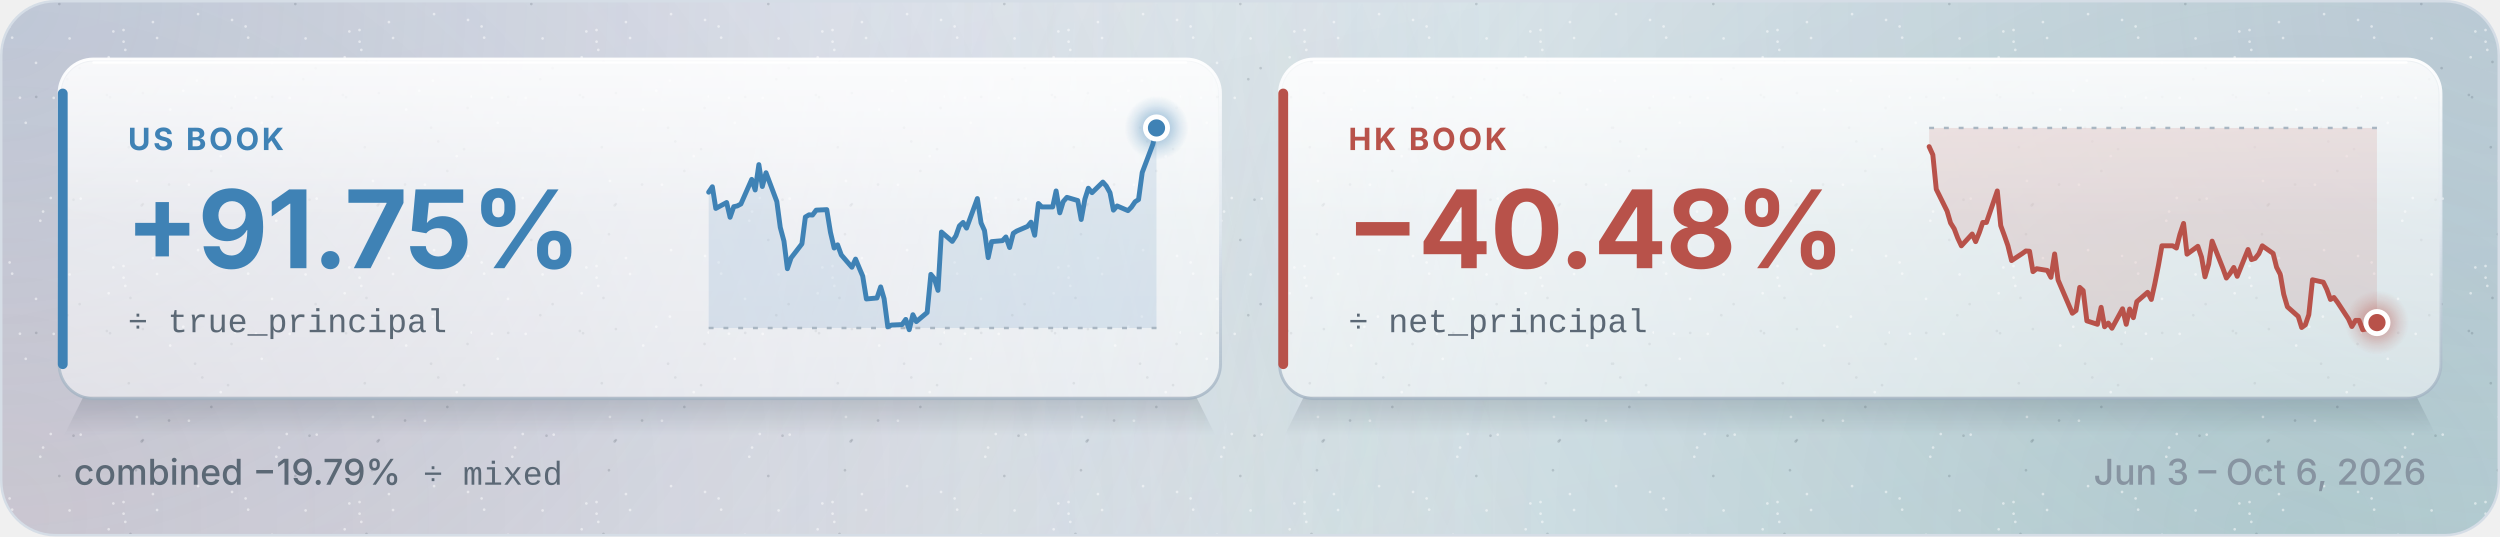
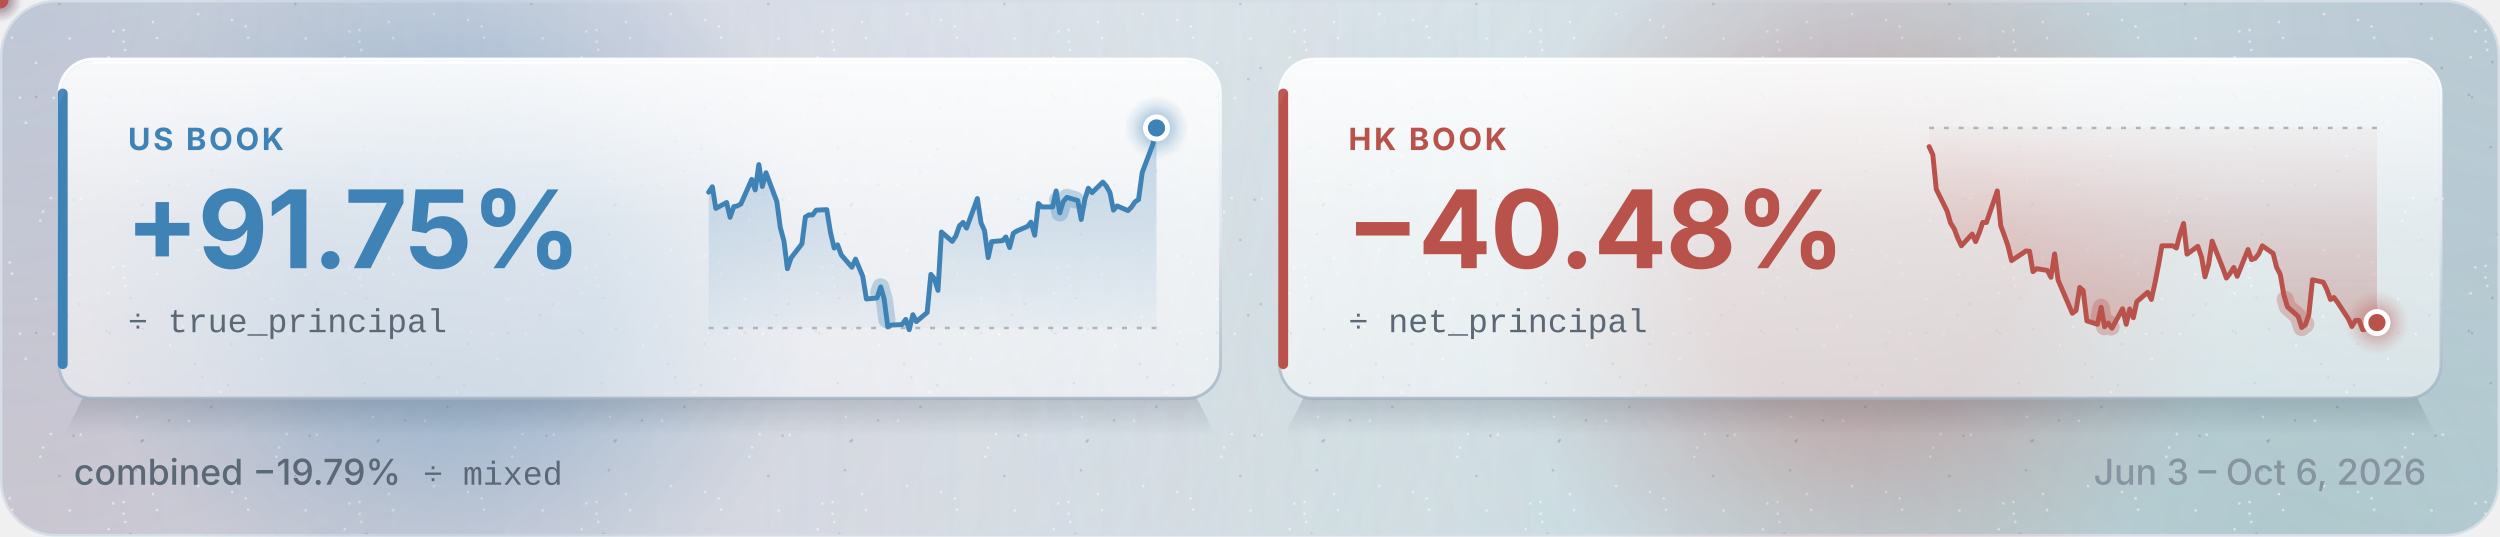
- <svg xmlns="http://www.w3.org/2000/svg" width="1016" height="218" viewBox="0 0 1016 218" role="img" aria-labelledby="title desc">
+ <svg xmlns="http://www.w3.org/2000/svg" xmlns:xlink="http://www.w3.org/1999/xlink" width="1016" height="218" viewBox="0 0 1016 218" role="img" aria-labelledby="title desc">
  <defs>
    <linearGradient id="page" x1="0" y1="0" x2="1" y2="1">
      <stop offset="0" stop-color="#f7f9fc" />
      <stop offset=".6" stop-color="#eef2f7" />
      <stop offset="1" stop-color="#e6ecf3" />
    </linearGradient>
    <radialGradient id="field-blue" cx="0" cy="0" r="629.92" gradientUnits="userSpaceOnUse">
      <stop offset="0" stop-color="#3f82b5" stop-opacity="0.3" />
      <stop offset="1" stop-color="#3f82b5" stop-opacity="0" />
    </radialGradient>
    <radialGradient id="field-violet" cx="1016" cy="0" r="629.92" gradientUnits="userSpaceOnUse">
      <stop offset="0" stop-color="#6f64a8" stop-opacity="0.22" />
      <stop offset="1" stop-color="#6f64a8" stop-opacity="0" />
    </radialGradient>
    <radialGradient id="field-green" cx="934.72" cy="218" r="629.92" gradientUnits="userSpaceOnUse">
      <stop offset="0" stop-color="#13865f" stop-opacity="0.2" />
      <stop offset="1" stop-color="#13865f" stop-opacity="0" />
    </radialGradient>
    <radialGradient id="field-warm" cx="0" cy="209.28" r="629.92" gradientUnits="userSpaceOnUse">
      <stop offset="0" stop-color="#b8524a" stop-opacity="0.16" />
      <stop offset="1" stop-color="#b8524a" stop-opacity="0" />
    </radialGradient>
    <pattern id="grain" width="96" height="96" patternUnits="userSpaceOnUse">
      <circle cx="32.83" cy="80.8" r=".55" fill="#ffffff" fill-opacity=".5" />
      <circle cx="21.85" cy="39.82" r=".55" fill="#ffffff" fill-opacity=".5" />
      <circle cx="29.91" cy="81.24" r=".55" fill="#22303c" fill-opacity=".16" />
      <circle cx="44.21" cy="23.3" r=".55" fill="#ffffff" fill-opacity=".5" />
      <circle cx="94.19" cy="43.92" r=".55" fill="#22303c" fill-opacity=".16" />
      <circle cx="14.73" cy="39.42" r=".55" fill="#22303c" fill-opacity=".16" />
      <circle cx="32.39" cy="27.72" r=".55" fill="#22303c" fill-opacity=".16" />
      <circle cx="44.77" cy="39.54" r=".55" fill="#22303c" fill-opacity=".16" />
      <circle cx="55.71" cy="73.6" r=".55" fill="#ffffff" fill-opacity=".5" />
      <circle cx="80.57" cy="5.74" r=".55" fill="#ffffff" fill-opacity=".5" />
      <circle cx="74.55" cy="36.92" r=".55" fill="#ffffff" fill-opacity=".5" />
      <circle cx="58.13" cy="37.86" r=".55" fill="#22303c" fill-opacity=".16" />
      <circle cx="53.07" cy="25.2" r=".55" fill="#22303c" fill-opacity=".16" />
      <circle cx="27.37" cy="32.22" r=".55" fill="#22303c" fill-opacity=".16" />
      <circle cx="10.47" cy="49.96" r=".55" fill="#ffffff" fill-opacity=".5" />
      <circle cx="24.13" cy="1.62" r=".55" fill="#22303c" fill-opacity=".16" />
      <circle cx="58.11" cy="83.04" r=".55" fill="#22303c" fill-opacity=".16" />
      <circle cx="50.97" cy="20.3" r=".55" fill="#ffffff" fill-opacity=".5" />
      <circle cx="28.31" cy="15.64" r=".55" fill="#ffffff" fill-opacity=".5" />
      <circle cx="82.29" cy="57.54" r=".55" fill="#22303c" fill-opacity=".16" />
      <circle cx="8.11" cy="39.76" r=".55" fill="#ffffff" fill-opacity=".5" />
      <circle cx="50.25" cy="12.22" r=".55" fill="#ffffff" fill-opacity=".5" />
      <circle cx="3.91" cy="10.76" r=".55" fill="#ffffff" fill-opacity=".5" />
      <circle cx="68.77" cy="75.06" r=".55" fill="#22303c" fill-opacity=".16" />
      <circle cx="50.27" cy="16.96" r=".55" fill="#ffffff" fill-opacity=".5" />
      <circle cx="17.53" cy="86.06" r=".55" fill="#ffffff" fill-opacity=".5" />
      <circle cx="79.35" cy="51.96" r=".55" fill="#22303c" fill-opacity=".16" />
      <circle cx="85.97" cy="69.54" r=".55" fill="#22303c" fill-opacity=".16" />
      <circle cx="55.31" cy="95.28" r=".55" fill="#22303c" fill-opacity=".16" />
      <circle cx="20.65" cy="80.54" r=".55" fill="#ffffff" fill-opacity=".5" />
      <circle cx="52.39" cy="59.88" r=".55" fill="#22303c" fill-opacity=".16" />
      <circle cx="62.21" cy="8.98" r=".55" fill="#ffffff" fill-opacity=".5" />
      <circle cx="89.79" cy="63.52" r=".55" fill="#ffffff" fill-opacity=".5" />
      <circle cx="80.09" cy="32.78" r=".55" fill="#ffffff" fill-opacity=".5" />
      <circle cx="4.95" cy="15.32" r=".55" fill="#ffffff" fill-opacity=".5" />
      <circle cx="76.85" cy="75.14" r=".55" fill="#ffffff" fill-opacity=".5" />
      <circle cx="69.23" cy="44.56" r=".55" fill="#ffffff" fill-opacity=".5" />
      <circle cx="57.61" cy="83.58" r=".55" fill="#22303c" fill-opacity=".16" />
      <circle cx="16.39" cy="89.8" r=".55" fill="#ffffff" fill-opacity=".5" />
      <circle cx="92.77" cy="60.66" r=".55" fill="#22303c" fill-opacity=".16" />
      <circle cx="46.11" cy="12.8" r=".55" fill="#ffffff" fill-opacity=".5" />
      <circle cx="14.65" cy="25.58" r=".55" fill="#ffffff" fill-opacity=".5" />
      <circle cx="94.39" cy="8.12" r=".55" fill="#ffffff" fill-opacity=".5" />
      <circle cx="63.89" cy="15.46" r=".55" fill="#ffffff" fill-opacity=".5" />
      <circle cx="43.47" cy="38.64" r=".55" fill="#22303c" fill-opacity=".16" />
      <circle cx="95.85" cy="39.26" r=".55" fill="#ffffff" fill-opacity=".5" />
    </pattern>
    <linearGradient id="glass" x1="0" y1="0" x2="0" y2="1">
      <stop offset="0" stop-color="#ffffff" stop-opacity=".74" />
      <stop offset="1" stop-color="#ffffff" stop-opacity=".48" />
    </linearGradient>
    <linearGradient id="glass-blue" x1="0" y1="0" x2="0" y2="1">
      <stop offset="0" stop-color="#e8f1f8" stop-opacity=".88" />
      <stop offset="1" stop-color="#e8f1f8" stop-opacity=".60" />
    </linearGradient>
    <linearGradient id="glass-green" x1="0" y1="0" x2="0" y2="1">
      <stop offset="0" stop-color="#e6f4ee" stop-opacity=".88" />
      <stop offset="1" stop-color="#e6f4ee" stop-opacity=".60" />
    </linearGradient>
    <linearGradient id="glass-warm" x1="0" y1="0" x2="0" y2="1">
      <stop offset="0" stop-color="#fbecea" stop-opacity=".88" />
      <stop offset="1" stop-color="#fbecea" stop-opacity=".60" />
    </linearGradient>
    <linearGradient id="glass-slate" x1="0" y1="0" x2="0" y2="1">
      <stop offset="0" stop-color="#eaeef2" stop-opacity=".88" />
      <stop offset="1" stop-color="#eaeef2" stop-opacity=".60" />
    </linearGradient>
    <linearGradient id="glass-violet" x1="0" y1="0" x2="0" y2="1">
      <stop offset="0" stop-color="#efedf7" stop-opacity=".88" />
      <stop offset="1" stop-color="#efedf7" stop-opacity=".60" />
    </linearGradient>
    <linearGradient id="sheen" x1="0" y1="0" x2="0" y2="1">
      <stop offset="0" stop-color="#ffffff" stop-opacity=".55" />
      <stop offset="1" stop-color="#ffffff" stop-opacity="0" />
    </linearGradient>
    <linearGradient id="rim" x1="0" y1="0" x2="0" y2="1">
      <stop offset="0" stop-color="#ffffff" stop-opacity=".95" />
      <stop offset=".5" stop-color="#dfe7ef" stop-opacity=".9" />
      <stop offset="1" stop-color="#9fb0c0" stop-opacity=".75" />
    </linearGradient>
    <linearGradient id="lift" x1="0" y1="0" x2="0" y2="1">
      <stop offset="0" stop-color="#1c2b3a" stop-opacity=".17" />
      <stop offset="1" stop-color="#1c2b3a" stop-opacity="0" />
    </linearGradient>
    <linearGradient id="rule" x1="24" y1="0" x2="992" y2="0" gradientUnits="userSpaceOnUse">
      <stop offset=".5" stop-color="#dde4eb" />
      <stop offset="1" stop-color="#dde4eb" stop-opacity="0" />
    </linearGradient>
    <radialGradient id="glow-blue">
      <stop offset=".4" stop-color="#3f82b5" stop-opacity=".36" />
      <stop offset=".72" stop-color="#3f82b5" stop-opacity=".14" />
      <stop offset="1" stop-color="#3f82b5" stop-opacity="0" />
    </radialGradient>
    <radialGradient id="glow-green">
      <stop offset=".4" stop-color="#13865f" stop-opacity=".36" />
      <stop offset=".72" stop-color="#13865f" stop-opacity=".14" />
      <stop offset="1" stop-color="#13865f" stop-opacity="0" />
    </radialGradient>
    <radialGradient id="glow-warm">
      <stop offset=".4" stop-color="#b8524a" stop-opacity=".36" />
      <stop offset=".72" stop-color="#b8524a" stop-opacity=".14" />
      <stop offset="1" stop-color="#b8524a" stop-opacity="0" />
    </radialGradient>
    <radialGradient id="glow-slate">
      <stop offset=".4" stop-color="#5d7487" stop-opacity=".36" />
      <stop offset=".72" stop-color="#5d7487" stop-opacity=".14" />
      <stop offset="1" stop-color="#5d7487" stop-opacity="0" />
    </radialGradient>
    <radialGradient id="glow-violet">
      <stop offset=".4" stop-color="#6f64a8" stop-opacity=".36" />
      <stop offset=".72" stop-color="#6f64a8" stop-opacity=".14" />
      <stop offset="1" stop-color="#6f64a8" stop-opacity="0" />
    </radialGradient>
    <marker id="arr" markerWidth="10" markerHeight="10" refX="6" refY="5" orient="auto" markerUnits="userSpaceOnUse">
      <path d="M1 1.5L6.5 5L1 8.5" fill="none" stroke="#a9b6c2" stroke-width="1.6" stroke-linecap="round" stroke-linejoin="round" />
    </marker>
    <style>text{font-family:-apple-system,BlinkMacSystemFont,"SF Pro Text","Segoe UI",Inter,Roboto,"Helvetica Neue",Arial,sans-serif}.kick{font-size:12.5px;font-weight:700}.title{font-size:25px;font-weight:750}.sub{font-size:15px;font-weight:450}.h{font-size:17.5px;font-weight:700}.b{font-size:15px;font-weight:450}.m{font-size:14.5px;font-weight:450}.code{font-size:13.5px;font-weight:500}.tag{font-size:11.5px;font-weight:700}.kick{letter-spacing:1.1px}.title{letter-spacing:-.5px}.h{letter-spacing:-.2px}.tag{letter-spacing:.9px}.code{font-family:ui-monospace,SFMono-Regular,Menlo,Consolas,"Liberation Mono",monospace}.breathe{animation:breathe 2.4s ease-in-out infinite}@keyframes breathe{50%{opacity:.35}}@media (prefers-reduced-motion:reduce){.pulse{display:none}.breathe,.sweep{animation:none}}</style>
  </defs>
  <rect x=".5" y=".5" width="1015" height="217" rx="22" fill="url(#page)" />
  <rect x=".5" y=".5" width="1015" height="217" rx="22" fill="url(#field-blue)" />
  <rect x=".5" y=".5" width="1015" height="217" rx="22" fill="url(#field-violet)" />
  <rect x=".5" y=".5" width="1015" height="217" rx="22" fill="url(#field-green)" />
  <rect x=".5" y=".5" width="1015" height="217" rx="22" fill="url(#field-warm)" />
  <rect x=".5" y=".5" width="1015" height="217" rx="22" fill="url(#grain)" stroke="#d5dde6" />
+   <defs>
+     <linearGradient id="glint">
+       <stop offset="0" stop-color="#ffffff" stop-opacity="0" />
+       <stop offset=".5" stop-color="#ffffff" stop-opacity=".5" />
+       <stop offset="1" stop-color="#ffffff" stop-opacity="0" />
+     </linearGradient>
+     <clipPath id="pane-us">
+       <rect x="24" y="24" width="472" height="138" rx="14" />
+     </clipPath>
+     <clipPath id="pane-hk">
+       <rect x="520" y="24" width="472" height="138" rx="14" />
+     </clipPath>
+   </defs>
+   <style>.glint{animation:glint 8s cubic-bezier(.4,0,.2,1) infinite}@keyframes glint{0%,53%{transform:translateX(0)}81%,100%{transform:translateX(622px)}}.drift{animation:drift 16s ease-in-out infinite alternate}@keyframes drift{to{transform:translate(75.52px,19.32px)}}.late{animation-delay:-4s}@media (prefers-reduced-motion:reduce){.glint,.drift{animation:none}}</style>
+   <circle class="drift" cx="184.48" cy="109.56" r="150" fill="url(#glow-blue)" fill-opacity=".8" />
+   <circle class="drift late" cx="756" cy="109.56" r="150" fill="url(#glow-warm)" fill-opacity=".8" />
  <path d="M34 161H486L494 177H26Z" fill="url(#lift)" />
  <rect x="24" y="24" width="472" height="138" rx="14" fill="url(#glass)" stroke="url(#rim)" stroke-width="1.2" />
  <rect class="sheen" x="25" y="25" width="470" height="64" rx="13" fill="url(#sheen)" />
  <path d="M38 25.4H482" stroke="#ffffff" stroke-opacity=".95" stroke-linecap="round" />
  <path d="M25.5 38V148" stroke="#3f82b5" stroke-width="4" stroke-linecap="round" />
  <text x="52" y="61" class="kick">
    <tspan fill="#3f82b5">US BOOK</tspan>
  </text>
  <text x="51" y="109" class="title" style="font-size:44px" fill="#3f82b5">+91.75%</text>
  <text x="52" y="135" class="code">
    <tspan fill="#5b6875">÷ true_principal</tspan>
  </text>
-   <path d="M288.0 78.1 L289.5 75.9 L290.9 84.7 L295.3 82.3 L296.7 88.3 L298.2 84.0 L299.6 83.7 L301.1 82.9 L305.5 72.9 L306.9 77.2 L308.4 66.9 L309.8 75.8 L311.3 70.2 L315.7 81.9 L317.1 92.4 L318.6 98.0 L320.0 109.2 L321.5 104.8 L325.9 99.1 L327.3 88.2 L328.8 87.3 L330.2 87.4 L331.7 85.4 L336.0 85.2 L337.5 94.4 L339.0 100.8 L340.4 99.5 L341.9 103.6 L346.2 108.6 L347.7 105.3 L349.2 108.9 L350.6 112.2 L352.1 121.5 L356.4 121.1 L357.9 116.6 L359.3 121.4 L360.8 132.8 L362.3 132.1 L366.6 131.9 L368.1 129.8 L369.5 134.0 L371.0 127.9 L372.4 130.7 L376.8 127.0 L378.3 111.5 L379.7 113.2 L381.2 118.0 L382.6 94.3 L387.0 98.1 L388.5 95.8 L389.9 91.8 L391.4 90.4 L392.8 92.7 L397.2 80.7 L398.7 90.6 L400.1 93.7 L401.6 104.7 L403.0 98.2 L407.4 97.8 L408.8 96.3 L410.3 100.6 L411.8 94.8 L413.2 93.9 L417.6 92.0 L419.0 90.3 L420.5 95.6 L422.0 82.7 L423.4 84.1 L427.8 84.1 L429.2 77.6 L430.7 86.5 L432.1 81.9 L433.6 80.2 L438.0 81.5 L439.4 89.2 L440.9 80.9 L442.3 76.5 L443.8 78.3 L448.2 74.0 L449.6 75.6 L451.1 78.3 L452.5 85.4 L454.0 83.7 L458.4 85.6 L459.8 84.2 L461.3 82.0 L462.7 81.1 L464.2 70.1 L468.5 58.7 L470.0 52.0 L470.0 133.3 L288.0 133.3Z" fill="#3f82b5" fill-opacity=".13" />
+   <defs>
+     <linearGradient id="area-us" x1="0" y1="52" x2="0" y2="134" gradientUnits="userSpaceOnUse">
+       <stop offset="0" stop-color="#3f82b5" stop-opacity=".3" />
+       <stop offset="0.991" stop-color="#3f82b5" stop-opacity=".03" />
+       <stop offset="1" stop-color="#3f82b5" stop-opacity=".3" />
+     </linearGradient>
+   </defs>
+   <path d="M288.0 78.1 L289.5 75.9 L290.9 84.7 L295.3 82.3 L296.7 88.3 L298.2 84.0 L299.6 83.7 L301.1 82.9 L305.5 72.9 L306.9 77.2 L308.4 66.9 L309.8 75.8 L311.3 70.2 L315.7 81.9 L317.1 92.4 L318.6 98.0 L320.0 109.2 L321.5 104.8 L325.9 99.1 L327.3 88.2 L328.8 87.3 L330.2 87.4 L331.7 85.4 L336.0 85.2 L337.5 94.4 L339.0 100.8 L340.4 99.5 L341.9 103.6 L346.2 108.6 L347.7 105.3 L349.2 108.9 L350.6 112.2 L352.1 121.5 L356.4 121.1 L357.9 116.6 L359.3 121.4 L360.8 132.8 L362.3 132.1 L366.6 131.9 L368.1 129.8 L369.5 134.0 L371.0 127.9 L372.4 130.7 L376.8 127.0 L378.3 111.5 L379.7 113.2 L381.2 118.0 L382.6 94.3 L387.0 98.1 L388.5 95.8 L389.9 91.8 L391.4 90.4 L392.8 92.7 L397.2 80.7 L398.7 90.6 L400.1 93.7 L401.6 104.7 L403.0 98.2 L407.4 97.8 L408.8 96.3 L410.3 100.6 L411.8 94.8 L413.2 93.9 L417.6 92.0 L419.0 90.3 L420.5 95.6 L422.0 82.7 L423.4 84.1 L427.8 84.1 L429.2 77.6 L430.7 86.5 L432.1 81.9 L433.6 80.2 L438.0 81.5 L439.4 89.2 L440.9 80.9 L442.3 76.5 L443.8 78.3 L448.2 74.0 L449.6 75.6 L451.1 78.3 L452.5 85.4 L454.0 83.7 L458.4 85.6 L459.8 84.2 L461.3 82.0 L462.7 81.1 L464.2 70.1 L468.5 58.7 L470.0 52.0 L470.0 133.3 L288.0 133.3Z" fill="url(#area-us)" />
  <path d="M288 133.3H470" stroke="#a9b6c2" stroke-dasharray="2 4" />
-   <path class="curve" d="M288.0 78.1 L289.5 75.9 L290.9 84.7 L295.3 82.3 L296.7 88.3 L298.2 84.0 L299.6 83.7 L301.1 82.9 L305.5 72.9 L306.9 77.2 L308.4 66.9 L309.8 75.8 L311.3 70.2 L315.7 81.9 L317.1 92.4 L318.6 98.0 L320.0 109.2 L321.5 104.8 L325.9 99.1 L327.3 88.2 L328.8 87.3 L330.2 87.4 L331.7 85.4 L336.0 85.2 L337.5 94.4 L339.0 100.8 L340.4 99.5 L341.9 103.6 L346.2 108.6 L347.7 105.3 L349.2 108.9 L350.6 112.2 L352.1 121.5 L356.4 121.1 L357.9 116.6 L359.3 121.4 L360.8 132.8 L362.3 132.1 L366.6 131.9 L368.1 129.8 L369.5 134.0 L371.0 127.9 L372.4 130.7 L376.8 127.0 L378.3 111.5 L379.7 113.2 L381.2 118.0 L382.6 94.3 L387.0 98.1 L388.5 95.8 L389.9 91.8 L391.4 90.4 L392.8 92.7 L397.2 80.7 L398.7 90.6 L400.1 93.7 L401.6 104.7 L403.0 98.2 L407.4 97.8 L408.8 96.3 L410.3 100.6 L411.8 94.8 L413.2 93.9 L417.6 92.0 L419.0 90.3 L420.5 95.6 L422.0 82.7 L423.4 84.1 L427.8 84.1 L429.2 77.6 L430.7 86.5 L432.1 81.9 L433.6 80.2 L438.0 81.5 L439.4 89.2 L440.9 80.9 L442.3 76.5 L443.8 78.3 L448.2 74.0 L449.6 75.6 L451.1 78.3 L452.5 85.4 L454.0 83.7 L458.4 85.6 L459.8 84.2 L461.3 82.0 L462.7 81.1 L464.2 70.1 L468.5 58.7 L470.0 52.0" fill="none" stroke="#3f82b5" stroke-width="2" stroke-linejoin="round" stroke-linecap="round" />
+   <path id="curve-us" class="curve" d="M288.0 78.1 L289.5 75.9 L290.9 84.7 L295.3 82.3 L296.7 88.3 L298.2 84.0 L299.6 83.7 L301.1 82.9 L305.5 72.9 L306.9 77.2 L308.4 66.9 L309.8 75.8 L311.3 70.2 L315.7 81.9 L317.1 92.4 L318.6 98.0 L320.0 109.2 L321.5 104.8 L325.9 99.1 L327.3 88.2 L328.8 87.3 L330.2 87.4 L331.7 85.4 L336.0 85.2 L337.5 94.4 L339.0 100.8 L340.4 99.5 L341.9 103.6 L346.2 108.6 L347.7 105.3 L349.2 108.9 L350.6 112.2 L352.1 121.5 L356.4 121.1 L357.9 116.6 L359.3 121.4 L360.8 132.8 L362.3 132.1 L366.6 131.9 L368.1 129.8 L369.5 134.0 L371.0 127.9 L372.4 130.7 L376.8 127.0 L378.3 111.5 L379.7 113.2 L381.2 118.0 L382.6 94.3 L387.0 98.1 L388.5 95.8 L389.9 91.8 L391.4 90.4 L392.8 92.7 L397.2 80.7 L398.7 90.6 L400.1 93.7 L401.6 104.7 L403.0 98.2 L407.4 97.8 L408.8 96.3 L410.3 100.6 L411.8 94.8 L413.2 93.9 L417.6 92.0 L419.0 90.3 L420.5 95.6 L422.0 82.7 L423.4 84.1 L427.8 84.1 L429.2 77.6 L430.7 86.5 L432.1 81.9 L433.6 80.2 L438.0 81.5 L439.4 89.2 L440.9 80.9 L442.3 76.5 L443.8 78.3 L448.2 74.0 L449.6 75.6 L451.1 78.3 L452.5 85.4 L454.0 83.7 L458.4 85.6 L459.8 84.2 L461.3 82.0 L462.7 81.1 L464.2 70.1 L468.5 58.7 L470.0 52.0" fill="none" stroke="#3f82b5" stroke-width="2" stroke-linejoin="round" stroke-linecap="round" />
+   <path class="pulse" d="M288.0 78.1 L289.5 75.9 L290.9 84.7 L295.3 82.3 L296.7 88.3 L298.2 84.0 L299.6 83.7 L301.1 82.9 L305.5 72.9 L306.9 77.2 L308.4 66.9 L309.8 75.8 L311.3 70.2 L315.7 81.9 L317.1 92.4 L318.6 98.0 L320.0 109.2 L321.5 104.8 L325.9 99.1 L327.3 88.2 L328.8 87.3 L330.2 87.4 L331.7 85.4 L336.0 85.2 L337.5 94.4 L339.0 100.8 L340.4 99.5 L341.9 103.6 L346.2 108.6 L347.7 105.3 L349.2 108.9 L350.6 112.2 L352.1 121.5 L356.4 121.1 L357.9 116.6 L359.3 121.4 L360.8 132.8 L362.3 132.1 L366.6 131.9 L368.1 129.8 L369.5 134.0 L371.0 127.9 L372.4 130.7 L376.8 127.0 L378.3 111.5 L379.7 113.2 L381.2 118.0 L382.6 94.3 L387.0 98.1 L388.5 95.8 L389.9 91.8 L391.4 90.4 L392.8 92.7 L397.2 80.7 L398.7 90.6 L400.1 93.7 L401.6 104.7 L403.0 98.2 L407.4 97.8 L408.8 96.3 L410.3 100.6 L411.8 94.8 L413.2 93.9 L417.6 92.0 L419.0 90.3 L420.5 95.6 L422.0 82.7 L423.4 84.1 L427.8 84.1 L429.2 77.6 L430.7 86.5 L432.1 81.9 L433.6 80.2 L438.0 81.5 L439.4 89.2 L440.9 80.9 L442.3 76.5 L443.8 78.3 L448.2 74.0 L449.6 75.6 L451.1 78.3 L452.5 85.4 L454.0 83.7 L458.4 85.6 L459.8 84.2 L461.3 82.0 L462.7 81.1 L464.2 70.1 L468.5 58.7 L470.0 52.0" pathLength="100" fill="none" stroke="#3f82b5" stroke-opacity=".3" stroke-width="7" stroke-linecap="round" stroke-linejoin="round" stroke-dasharray="16 200" stroke-dashoffset="16">
+     <animate attributeName="stroke-dashoffset" values="16;-84;-100;-100" dur="8s" begin="0s" repeatCount="indefinite" calcMode="spline" keyTimes="0;0.45;0.52;1" keySplines=".45 0 .55 1;0 0 1 1;0 0 1 1" />
+   </path>
+   <circle class="pulse" r="9" fill="url(#glow-blue)">
+     <animateMotion keyPoints="0;1;1;1" dur="8s" begin="0s" repeatCount="indefinite" calcMode="spline" keyTimes="0;0.45;0.52;1" keySplines=".45 0 .55 1;0 0 1 1;0 0 1 1">
+       <mpath href="#curve-us" xlink:href="#curve-us" />
+     </animateMotion>
+   </circle>
+   <circle class="pulse" r="3.4" fill="#3f82b5">
+     <animateMotion keyPoints="0;1;1;1" dur="8s" begin="0s" repeatCount="indefinite" calcMode="spline" keyTimes="0;0.45;0.52;1" keySplines=".45 0 .55 1;0 0 1 1;0 0 1 1">
+       <mpath href="#curve-us" xlink:href="#curve-us" />
+     </animateMotion>
+   </circle>
+   <circle class="pulse" cx="470.0" cy="52.0" r="4.5" fill="none" stroke="#3f82b5" stroke-width="1.5" opacity="0">
+     <animate attributeName="r" values="4.5;4.5;20;20" dur="8s" begin="0s" repeatCount="indefinite" keyTimes="0;0.42;0.75;1" />
+     <animate attributeName="opacity" values="0;.75;0;0" dur="8s" begin="0s" repeatCount="indefinite" keyTimes="0;0.42;0.75;1" />
+   </circle>
  <circle class="breathe" cx="470.0" cy="52.0" r="13" fill="url(#glow-blue)" />
  <circle cx="470.0" cy="52.0" r="4.5" fill="#3f82b5" stroke="#ffffff" stroke-width="2" />
+   <g clip-path="url(#pane-us)">
+     <path class="glint" d="M-32.04 24h64l-57.96 138h-64Z" fill="url(#glint)" />
+   </g>
  <path d="M530 161H982L990 177H522Z" fill="url(#lift)" />
  <rect x="520" y="24" width="472" height="138" rx="14" fill="url(#glass)" stroke="url(#rim)" stroke-width="1.2" />
  <rect class="sheen" x="521" y="25" width="470" height="64" rx="13" fill="url(#sheen)" />
  <path d="M534 25.4H978" stroke="#ffffff" stroke-opacity=".95" stroke-linecap="round" />
  <path d="M521.5 38V148" stroke="#b8524a" stroke-width="4" stroke-linecap="round" />
  <text x="548" y="61" class="kick">
    <tspan fill="#b8524a">HK BOOK</tspan>
  </text>
  <text x="547" y="109" class="title" style="font-size:44px" fill="#b8524a">−40.48%</text>
  <text x="548" y="135" class="code">
    <tspan fill="#5b6875">÷ net_principal</tspan>
  </text>
-   <path d="M784.0 59.6 L785.5 62.9 L786.9 76.9 L791.3 85.8 L792.7 90.6 L794.2 93.0 L795.6 96.7 L797.1 99.9 L801.5 95.1 L802.9 98.2 L804.4 94.5 L805.8 90.4 L807.3 90.4 L811.7 77.6 L813.1 91.7 L814.6 95.8 L816.0 99.8 L817.5 105.9 L821.9 103.0 L823.3 102.0 L824.8 102.1 L826.2 110.4 L827.7 109.2 L832.0 109.9 L833.5 112.7 L835.0 103.2 L836.4 113.8 L837.9 117.3 L842.2 127.3 L843.7 126.2 L845.2 116.8 L846.6 118.1 L848.1 130.4 L852.4 131.8 L853.9 124.9 L855.3 132.8 L856.8 131.3 L858.3 133.4 L862.6 125.5 L864.1 131.8 L865.5 125.6 L867.0 129.1 L868.4 122.6 L872.8 118.8 L874.3 121.7 L875.7 115.4 L877.2 107.8 L878.6 99.9 L883.0 99.9 L884.5 100.8 L885.9 95.3 L887.4 90.8 L888.8 103.3 L893.2 100.1 L894.7 104.5 L896.1 112.5 L897.6 107.4 L899.0 98.0 L903.4 109.1 L904.8 113.0 L906.3 111.1 L907.8 108.7 L909.2 112.3 L913.6 101.4 L915.0 105.5 L916.5 105.0 L918.0 103.1 L919.4 99.9 L923.8 103.0 L925.2 108.6 L926.7 111.5 L928.1 119.6 L929.6 124.7 L934.0 128.6 L935.4 133.1 L936.9 132.0 L938.3 127.9 L939.8 113.7 L944.2 114.7 L945.6 117.6 L947.1 121.7 L948.5 120.9 L950.0 122.9 L954.4 129.6 L955.8 132.7 L957.3 130.2 L958.7 130.2 L960.2 134.0 L964.5 133.1 L966.0 131.1 L966.0 52.0 L784.0 52.0Z" fill="#b8524a" fill-opacity=".13" />
+   <defs>
+     <linearGradient id="area-hk" x1="0" y1="52" x2="0" y2="134" gradientUnits="userSpaceOnUse">
+       <stop offset="0" stop-color="#b8524a" stop-opacity=".3" />
+       <stop offset="0.000" stop-color="#b8524a" stop-opacity=".03" />
+       <stop offset="1" stop-color="#b8524a" stop-opacity=".3" />
+     </linearGradient>
+   </defs>
+   <path d="M784.0 59.6 L785.5 62.9 L786.9 76.9 L791.3 85.8 L792.7 90.6 L794.2 93.0 L795.6 96.7 L797.1 99.9 L801.5 95.1 L802.9 98.2 L804.4 94.5 L805.8 90.4 L807.3 90.4 L811.7 77.6 L813.1 91.7 L814.6 95.8 L816.0 99.8 L817.5 105.9 L821.9 103.0 L823.3 102.0 L824.8 102.1 L826.2 110.4 L827.7 109.2 L832.0 109.9 L833.5 112.7 L835.0 103.2 L836.4 113.8 L837.9 117.3 L842.2 127.3 L843.7 126.2 L845.2 116.8 L846.6 118.1 L848.1 130.4 L852.4 131.8 L853.9 124.9 L855.3 132.8 L856.8 131.3 L858.3 133.4 L862.6 125.5 L864.1 131.8 L865.5 125.6 L867.0 129.1 L868.4 122.6 L872.8 118.8 L874.3 121.7 L875.7 115.4 L877.2 107.8 L878.6 99.9 L883.0 99.9 L884.5 100.8 L885.9 95.3 L887.4 90.8 L888.8 103.3 L893.2 100.1 L894.7 104.5 L896.1 112.5 L897.6 107.4 L899.0 98.0 L903.4 109.1 L904.8 113.0 L906.3 111.1 L907.8 108.7 L909.2 112.3 L913.6 101.4 L915.0 105.5 L916.5 105.0 L918.0 103.1 L919.4 99.9 L923.8 103.0 L925.2 108.6 L926.7 111.5 L928.1 119.6 L929.6 124.7 L934.0 128.6 L935.4 133.1 L936.9 132.0 L938.3 127.9 L939.8 113.7 L944.2 114.7 L945.6 117.6 L947.1 121.7 L948.5 120.9 L950.0 122.9 L954.4 129.6 L955.8 132.7 L957.3 130.2 L958.7 130.2 L960.2 134.0 L964.5 133.1 L966.0 131.1 L966.0 52.0 L784.0 52.0Z" fill="url(#area-hk)" />
  <path d="M784 52.0H966" stroke="#a9b6c2" stroke-dasharray="2 4" />
-   <path class="curve" d="M784.0 59.6 L785.5 62.9 L786.9 76.9 L791.3 85.8 L792.7 90.6 L794.2 93.0 L795.6 96.7 L797.1 99.9 L801.5 95.1 L802.9 98.2 L804.4 94.5 L805.8 90.4 L807.3 90.4 L811.7 77.6 L813.1 91.7 L814.6 95.8 L816.0 99.8 L817.5 105.9 L821.9 103.0 L823.3 102.0 L824.8 102.1 L826.2 110.4 L827.7 109.2 L832.0 109.9 L833.5 112.7 L835.0 103.2 L836.4 113.8 L837.9 117.3 L842.2 127.3 L843.7 126.2 L845.2 116.8 L846.6 118.1 L848.1 130.4 L852.4 131.8 L853.9 124.9 L855.3 132.8 L856.8 131.3 L858.3 133.4 L862.6 125.5 L864.1 131.8 L865.5 125.6 L867.0 129.1 L868.4 122.6 L872.8 118.8 L874.3 121.7 L875.7 115.4 L877.2 107.8 L878.6 99.9 L883.0 99.9 L884.5 100.8 L885.9 95.3 L887.4 90.8 L888.8 103.3 L893.2 100.1 L894.7 104.5 L896.1 112.5 L897.6 107.4 L899.0 98.0 L903.4 109.1 L904.8 113.0 L906.3 111.1 L907.8 108.7 L909.2 112.3 L913.6 101.4 L915.0 105.5 L916.5 105.0 L918.0 103.1 L919.4 99.9 L923.8 103.0 L925.2 108.6 L926.7 111.5 L928.1 119.6 L929.6 124.7 L934.0 128.6 L935.4 133.1 L936.9 132.0 L938.3 127.9 L939.8 113.7 L944.2 114.7 L945.6 117.6 L947.1 121.7 L948.5 120.9 L950.0 122.9 L954.4 129.6 L955.8 132.7 L957.3 130.2 L958.7 130.2 L960.2 134.0 L964.5 133.1 L966.0 131.1" fill="none" stroke="#b8524a" stroke-width="2" stroke-linejoin="round" stroke-linecap="round" />
+   <path id="curve-hk" class="curve" d="M784.0 59.6 L785.5 62.9 L786.9 76.9 L791.3 85.8 L792.7 90.6 L794.2 93.0 L795.6 96.7 L797.1 99.9 L801.5 95.1 L802.9 98.2 L804.4 94.5 L805.8 90.4 L807.3 90.4 L811.7 77.6 L813.1 91.7 L814.6 95.8 L816.0 99.8 L817.5 105.9 L821.9 103.0 L823.3 102.0 L824.8 102.1 L826.2 110.4 L827.7 109.2 L832.0 109.9 L833.5 112.7 L835.0 103.2 L836.4 113.8 L837.9 117.3 L842.2 127.3 L843.7 126.2 L845.2 116.8 L846.6 118.1 L848.1 130.4 L852.4 131.8 L853.9 124.9 L855.3 132.8 L856.8 131.3 L858.3 133.4 L862.6 125.5 L864.1 131.8 L865.5 125.6 L867.0 129.1 L868.4 122.6 L872.8 118.8 L874.3 121.7 L875.7 115.4 L877.2 107.8 L878.6 99.9 L883.0 99.9 L884.5 100.8 L885.9 95.3 L887.4 90.8 L888.8 103.3 L893.2 100.1 L894.7 104.5 L896.1 112.5 L897.6 107.4 L899.0 98.0 L903.4 109.1 L904.8 113.0 L906.3 111.1 L907.8 108.7 L909.2 112.3 L913.6 101.4 L915.0 105.5 L916.5 105.0 L918.0 103.1 L919.4 99.9 L923.8 103.0 L925.2 108.6 L926.7 111.5 L928.1 119.6 L929.6 124.7 L934.0 128.6 L935.4 133.1 L936.9 132.0 L938.3 127.9 L939.8 113.7 L944.2 114.7 L945.6 117.6 L947.1 121.7 L948.5 120.9 L950.0 122.9 L954.4 129.6 L955.8 132.7 L957.3 130.2 L958.7 130.2 L960.2 134.0 L964.5 133.1 L966.0 131.1" fill="none" stroke="#b8524a" stroke-width="2" stroke-linejoin="round" stroke-linecap="round" />
+   <path class="pulse" d="M784.0 59.6 L785.5 62.9 L786.9 76.9 L791.3 85.8 L792.7 90.6 L794.2 93.0 L795.6 96.7 L797.1 99.9 L801.5 95.1 L802.9 98.2 L804.4 94.5 L805.8 90.4 L807.3 90.4 L811.7 77.6 L813.1 91.7 L814.6 95.8 L816.0 99.8 L817.5 105.9 L821.9 103.0 L823.3 102.0 L824.8 102.1 L826.2 110.4 L827.7 109.2 L832.0 109.9 L833.5 112.7 L835.0 103.2 L836.4 113.8 L837.9 117.3 L842.2 127.3 L843.7 126.2 L845.2 116.8 L846.6 118.1 L848.1 130.4 L852.4 131.8 L853.9 124.9 L855.3 132.8 L856.8 131.3 L858.3 133.4 L862.6 125.5 L864.1 131.8 L865.5 125.6 L867.0 129.1 L868.4 122.6 L872.8 118.8 L874.3 121.7 L875.7 115.4 L877.2 107.8 L878.6 99.9 L883.0 99.9 L884.5 100.8 L885.9 95.3 L887.4 90.8 L888.8 103.3 L893.2 100.1 L894.7 104.5 L896.1 112.5 L897.6 107.4 L899.0 98.0 L903.4 109.1 L904.8 113.0 L906.3 111.1 L907.8 108.7 L909.2 112.3 L913.6 101.4 L915.0 105.5 L916.5 105.0 L918.0 103.1 L919.4 99.9 L923.8 103.0 L925.2 108.6 L926.7 111.5 L928.1 119.6 L929.6 124.7 L934.0 128.6 L935.4 133.1 L936.9 132.0 L938.3 127.9 L939.8 113.7 L944.2 114.7 L945.6 117.6 L947.1 121.7 L948.5 120.9 L950.0 122.9 L954.4 129.6 L955.8 132.7 L957.3 130.2 L958.7 130.2 L960.2 134.0 L964.5 133.1 L966.0 131.1" pathLength="100" fill="none" stroke="#b8524a" stroke-opacity=".3" stroke-width="7" stroke-linecap="round" stroke-linejoin="round" stroke-dasharray="16 200" stroke-dashoffset="16">
+     <animate attributeName="stroke-dashoffset" values="16;-84;-100;-100" dur="8s" begin="-4s" repeatCount="indefinite" calcMode="spline" keyTimes="0;0.45;0.52;1" keySplines=".45 0 .55 1;0 0 1 1;0 0 1 1" />
+   </path>
+   <circle class="pulse" r="9" fill="url(#glow-warm)">
+     <animateMotion keyPoints="0;1;1;1" dur="8s" begin="-4s" repeatCount="indefinite" calcMode="spline" keyTimes="0;0.45;0.52;1" keySplines=".45 0 .55 1;0 0 1 1;0 0 1 1">
+       <mpath href="#curve-hk" xlink:href="#curve-hk" />
+     </animateMotion>
+   </circle>
+   <circle class="pulse" r="3.4" fill="#b8524a">
+     <animateMotion keyPoints="0;1;1;1" dur="8s" begin="-4s" repeatCount="indefinite" calcMode="spline" keyTimes="0;0.45;0.52;1" keySplines=".45 0 .55 1;0 0 1 1;0 0 1 1">
+       <mpath href="#curve-hk" xlink:href="#curve-hk" />
+     </animateMotion>
+   </circle>
+   <circle class="pulse" cx="966.0" cy="131.1" r="4.5" fill="none" stroke="#b8524a" stroke-width="1.5" opacity="0">
+     <animate attributeName="r" values="4.5;4.5;20;20" dur="8s" begin="-4s" repeatCount="indefinite" keyTimes="0;0.42;0.75;1" />
+     <animate attributeName="opacity" values="0;.75;0;0" dur="8s" begin="-4s" repeatCount="indefinite" keyTimes="0;0.42;0.75;1" />
+   </circle>
  <circle class="breathe" cx="966.0" cy="131.1" r="13" fill="url(#glow-warm)" />
  <circle cx="966.0" cy="131.1" r="4.5" fill="#b8524a" stroke="#ffffff" stroke-width="2" />
+   <g clip-path="url(#pane-hk)">
+     <path class="glint late" d="M463.96 24h64l-57.96 138h-64Z" fill="url(#glint)" />
+   </g>
  <text x="30" y="197" class="m" fill="#5b6875">combined −19.79%<tspan class="code" dx="9">÷ mixed</tspan>
  </text>
  <text x="986" y="197" class="m" text-anchor="end">
    <tspan fill="#8794a1">Jun 3 – Oct 6, 2026</tspan>
  </text>
</svg>
